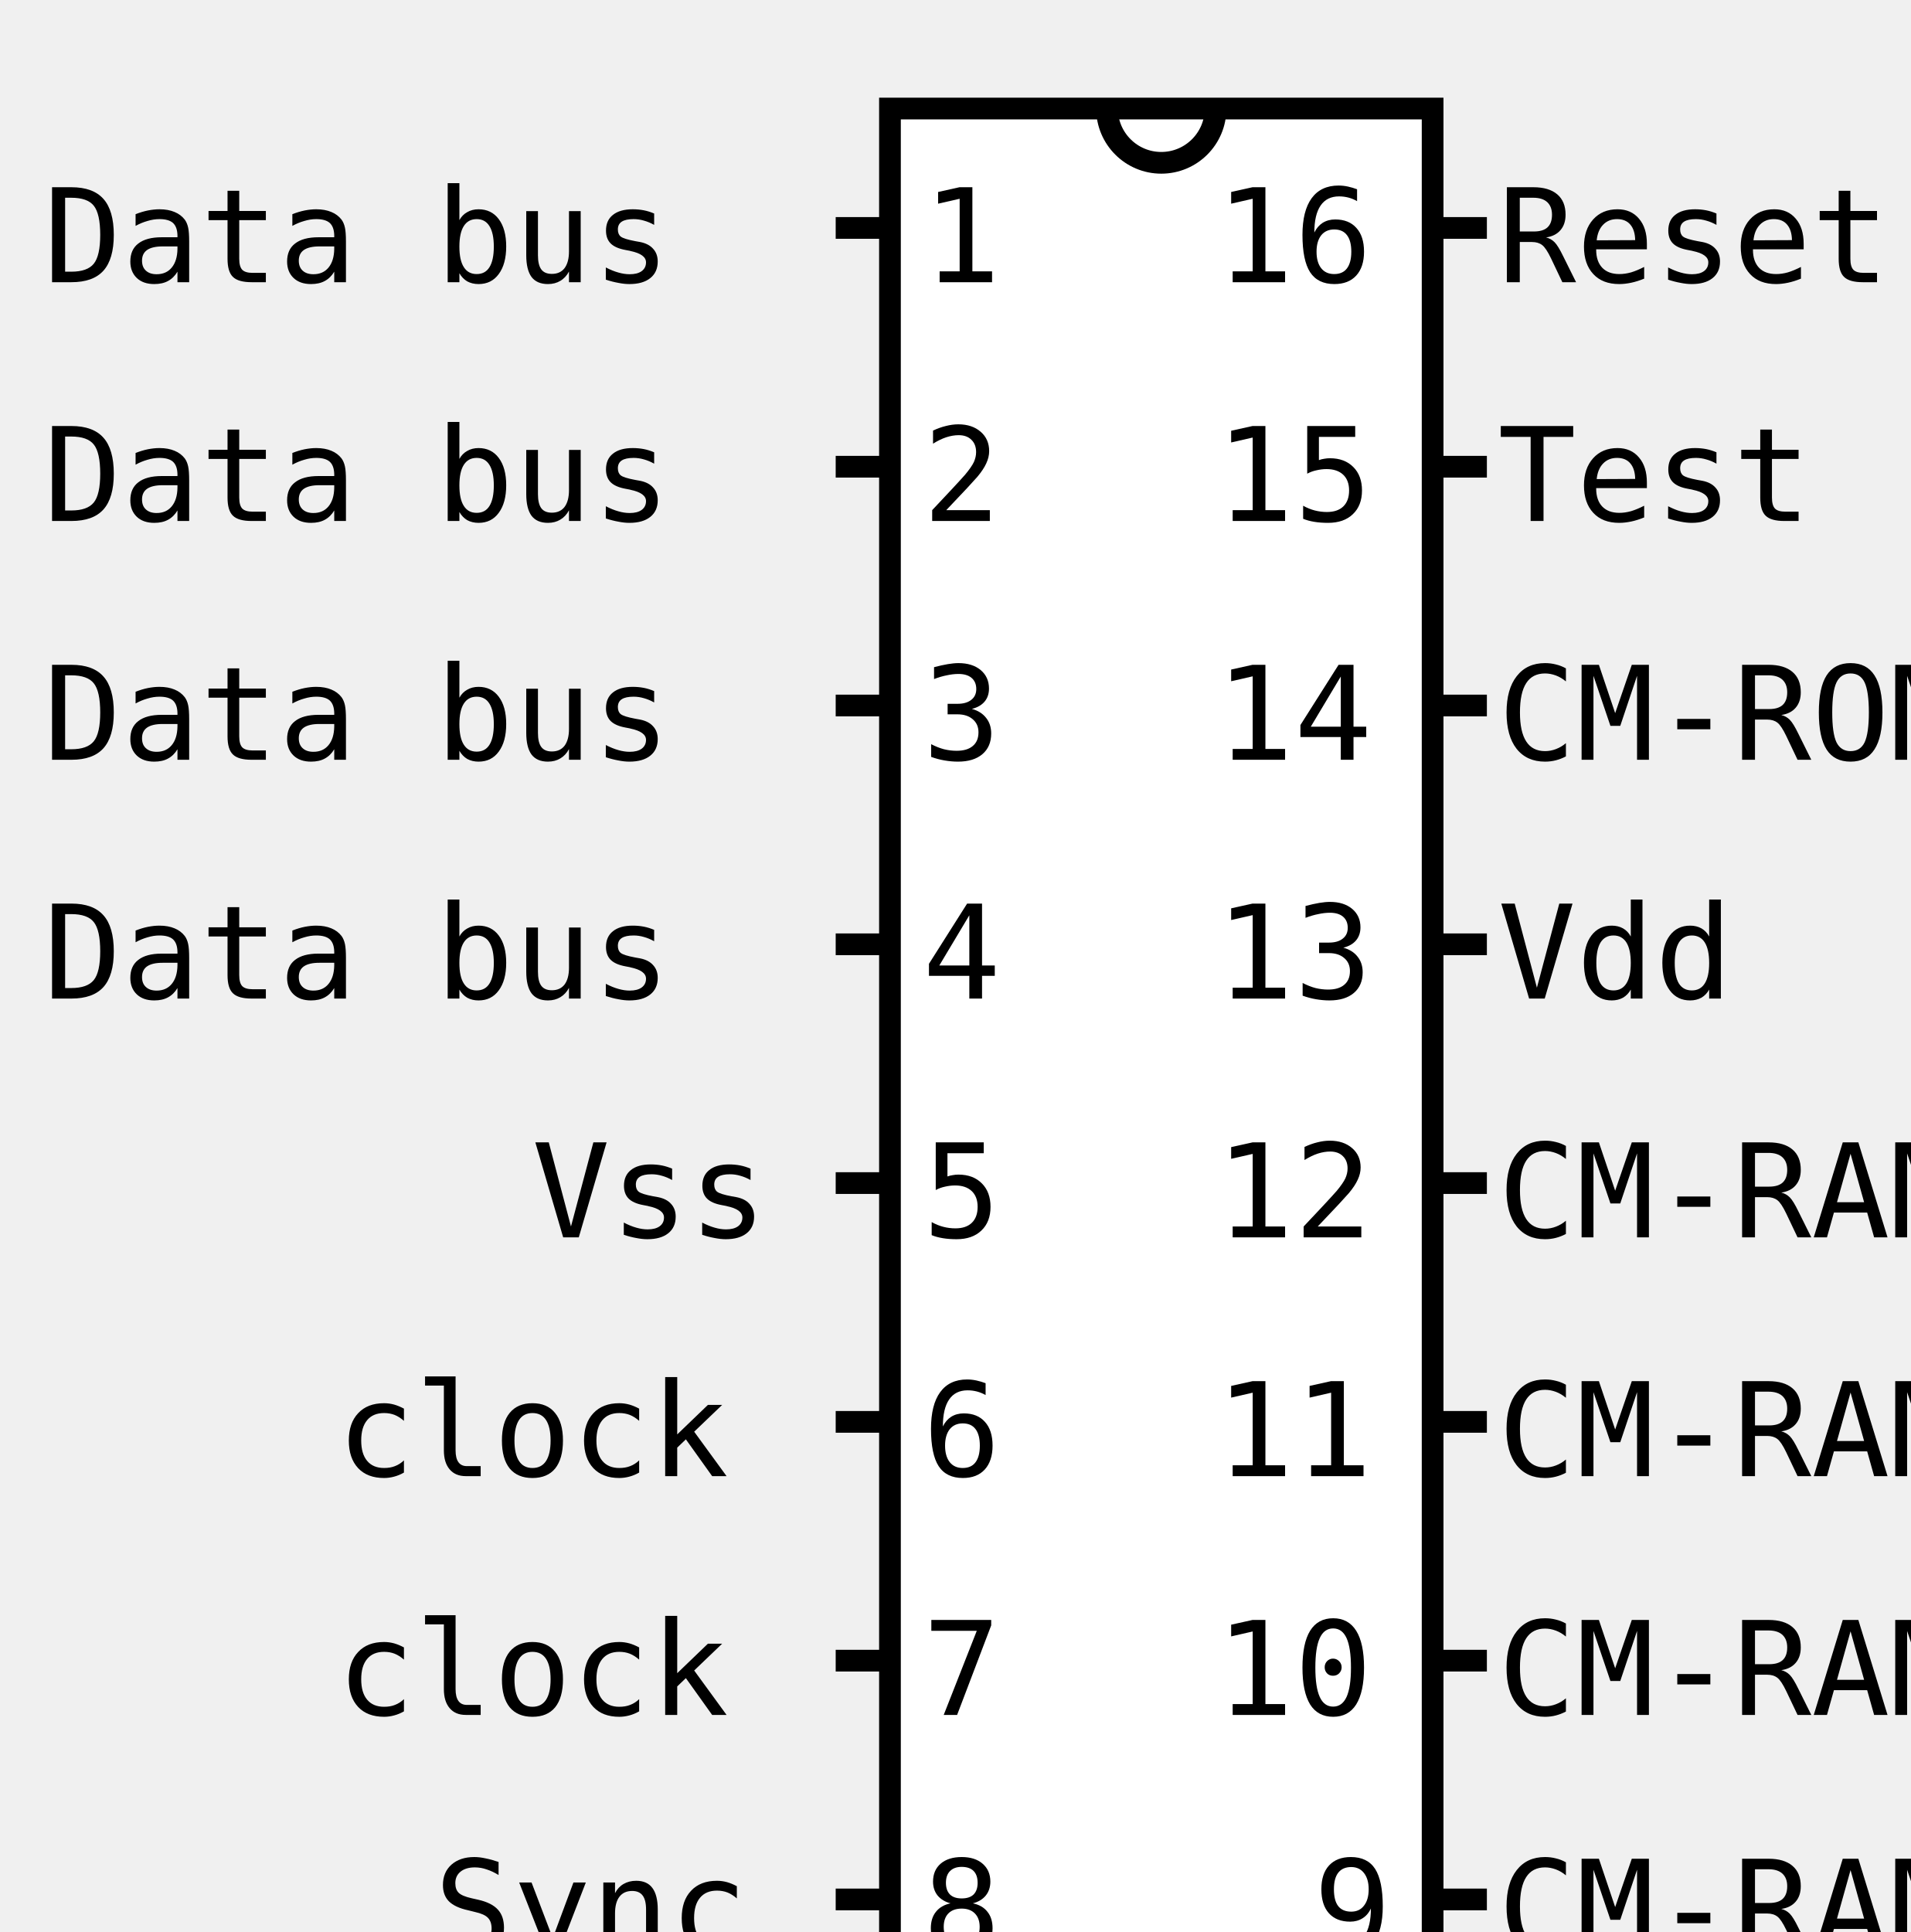
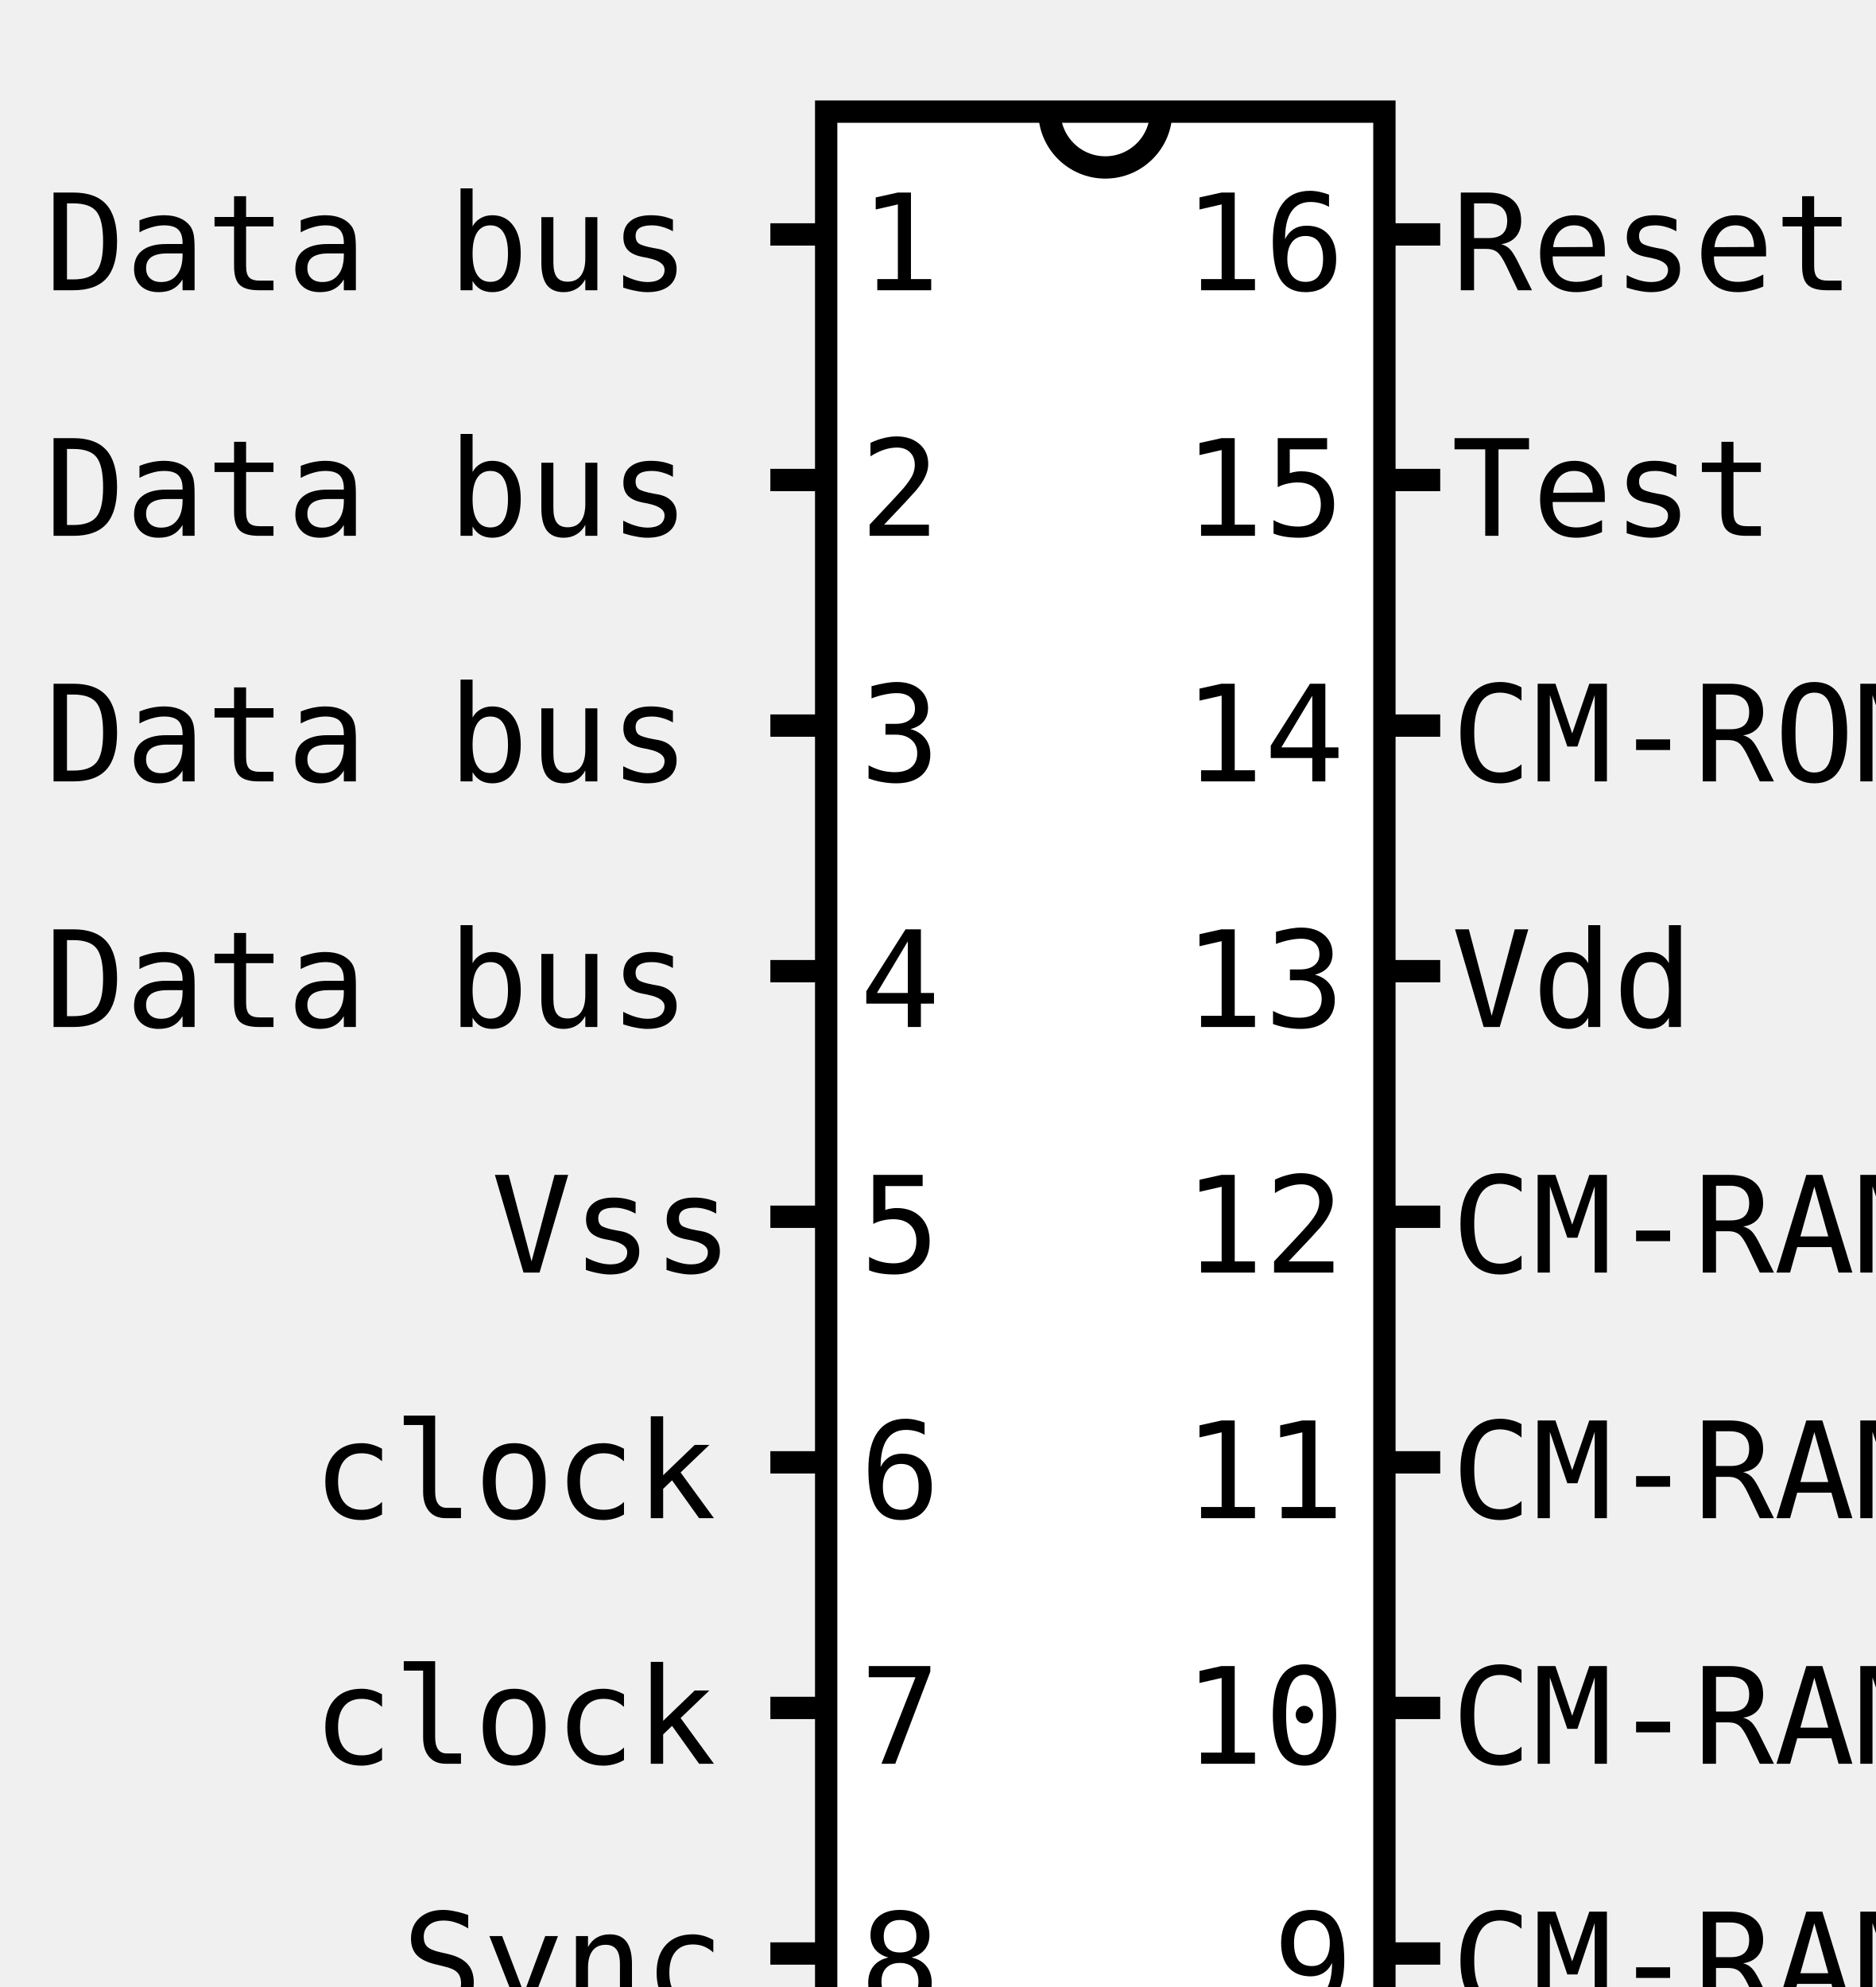
<svg xmlns="http://www.w3.org/2000/svg" version="1.1">
-   <rect x="82" y="10" width="50" height="176" fill="white" stroke-width="2" stroke="black" />
-   <path d="M102 10   A 5 5 0 0 0 112 10" stroke="black" fill="black" fill-opacity="0" stroke-width="2" />
-   <line x1="132" y1="21" x2="137" y2="21" stroke="black" stroke-width="2" />
-   <text x="112" y="26" font-family="monospace" fill="black">16</text>
-   <text x="138" y="26" transform="rotate(0 138 26)" font-family="monospace" fill="black">Reset</text>
-   <line x1="132" y1="43" x2="137" y2="43" stroke="black" stroke-width="2" />
-   <text x="112" y="48" font-family="monospace" fill="black">15</text>
-   <text x="138" y="48" transform="rotate(0 138 48)" font-family="monospace" fill="black">Test</text>
-   <line x1="132" y1="65" x2="137" y2="65" stroke="black" stroke-width="2" />
-   <text x="112" y="70" font-family="monospace" fill="black">14</text>
-   <text x="138" y="70" transform="rotate(0 138 70)" font-family="monospace" fill="black">CM-ROM</text>
-   <line x1="132" y1="87" x2="137" y2="87" stroke="black" stroke-width="2" />
-   <text x="112" y="92" font-family="monospace" fill="black">13</text>
-   <text x="138" y="92" transform="rotate(0 138 92)" font-family="monospace" fill="black">Vdd</text>
-   <line x1="132" y1="109" x2="137" y2="109" stroke="black" stroke-width="2" />
-   <text x="112" y="114" font-family="monospace" fill="black">12</text>
-   <text x="138" y="114" transform="rotate(0 138 114)" font-family="monospace" fill="black">CM-RAM</text>
-   <line x1="132" y1="131" x2="137" y2="131" stroke="black" stroke-width="2" />
-   <text x="112" y="136" font-family="monospace" fill="black">11</text>
-   <text x="138" y="136" transform="rotate(0 138 136)" font-family="monospace" fill="black">CM-RAM</text>
-   <line x1="132" y1="153" x2="137" y2="153" stroke="black" stroke-width="2" />
-   <text x="112" y="158" font-family="monospace" fill="black">10</text>
-   <text x="138" y="158" transform="rotate(0 138 158)" font-family="monospace" fill="black">CM-RAM</text>
-   <line x1="132" y1="175" x2="137" y2="175" stroke="black" stroke-width="2" />
-   <text x="121" y="180" font-family="monospace" fill="black">9</text>
-   <text x="138" y="180" transform="rotate(0 138 180)" font-family="monospace" fill="black">CM-RAM</text>
-   <line x1="82" y1="21" x2="77" y2="21" stroke="black" stroke-width="2" />
-   <text x="85" y="26" font-family="monospace" fill="black">1</text>
-   <text x="4" y="26" transform="rotate(0 4 26)" font-family="monospace" fill="black">Data bus</text>
-   <line x1="82" y1="43" x2="77" y2="43" stroke="black" stroke-width="2" />
-   <text x="85" y="48" font-family="monospace" fill="black">2</text>
-   <text x="4" y="48" transform="rotate(0 4 48)" font-family="monospace" fill="black">Data bus</text>
-   <line x1="82" y1="65" x2="77" y2="65" stroke="black" stroke-width="2" />
-   <text x="85" y="70" font-family="monospace" fill="black">3</text>
-   <text x="4" y="70" transform="rotate(0 4 70)" font-family="monospace" fill="black">Data bus</text>
-   <line x1="82" y1="87" x2="77" y2="87" stroke="black" stroke-width="2" />
-   <text x="85" y="92" font-family="monospace" fill="black">4</text>
-   <text x="4" y="92" transform="rotate(0 4 92)" font-family="monospace" fill="black">Data bus</text>
-   <line x1="82" y1="109" x2="77" y2="109" stroke="black" stroke-width="2" />
-   <text x="85" y="114" font-family="monospace" fill="black">5</text>
-   <text x="49" y="114" transform="rotate(0 49 114)" font-family="monospace" fill="black">Vss</text>
-   <line x1="82" y1="131" x2="77" y2="131" stroke="black" stroke-width="2" />
-   <text x="85" y="136" font-family="monospace" fill="black">6</text>
-   <text x="31" y="136" transform="rotate(0 31 136)" font-family="monospace" fill="black">clock</text>
-   <line x1="82" y1="153" x2="77" y2="153" stroke="black" stroke-width="2" />
-   <text x="85" y="158" font-family="monospace" fill="black">7</text>
-   <text x="31" y="158" transform="rotate(0 31 158)" font-family="monospace" fill="black">clock</text>
-   <line x1="82" y1="175" x2="77" y2="175" stroke="black" stroke-width="2" />
-   <text x="85" y="180" font-family="monospace" fill="black">8</text>
-   <text x="40" y="180" transform="rotate(0 40 180)" font-family="monospace" fill="black">Sync</text>
+   <rect x="74" y="10" width="50" height="176" fill="white" stroke-width="2" stroke="black" />
+   <path d="M94 10   A 5 5 0 0 0 104 10" stroke="black" fill="black" fill-opacity="0" stroke-width="2" />
+   <line x1="124" y1="21" x2="129" y2="21" stroke="black" stroke-width="2" />
+   <text x="106" y="26" font-family="monospace" fill="black">16</text>
+   <text x="130" y="26" transform="rotate(0 130 26)" font-family="monospace" fill="black">Reset</text>
+   <line x1="124" y1="43" x2="129" y2="43" stroke="black" stroke-width="2" />
+   <text x="106" y="48" font-family="monospace" fill="black">15</text>
+   <text x="130" y="48" transform="rotate(0 130 48)" font-family="monospace" fill="black">Test</text>
+   <line x1="124" y1="65" x2="129" y2="65" stroke="black" stroke-width="2" />
+   <text x="106" y="70" font-family="monospace" fill="black">14</text>
+   <text x="130" y="70" transform="rotate(0 130 70)" font-family="monospace" fill="black">CM-ROM</text>
+   <line x1="124" y1="87" x2="129" y2="87" stroke="black" stroke-width="2" />
+   <text x="106" y="92" font-family="monospace" fill="black">13</text>
+   <text x="130" y="92" transform="rotate(0 130 92)" font-family="monospace" fill="black">Vdd</text>
+   <line x1="124" y1="109" x2="129" y2="109" stroke="black" stroke-width="2" />
+   <text x="106" y="114" font-family="monospace" fill="black">12</text>
+   <text x="130" y="114" transform="rotate(0 130 114)" font-family="monospace" fill="black">CM-RAM</text>
+   <line x1="124" y1="131" x2="129" y2="131" stroke="black" stroke-width="2" />
+   <text x="106" y="136" font-family="monospace" fill="black">11</text>
+   <text x="130" y="136" transform="rotate(0 130 136)" font-family="monospace" fill="black">CM-RAM</text>
+   <line x1="124" y1="153" x2="129" y2="153" stroke="black" stroke-width="2" />
+   <text x="106" y="158" font-family="monospace" fill="black">10</text>
+   <text x="130" y="158" transform="rotate(0 130 158)" font-family="monospace" fill="black">CM-RAM</text>
+   <line x1="124" y1="175" x2="129" y2="175" stroke="black" stroke-width="2" />
+   <text x="114" y="180" font-family="monospace" fill="black">9</text>
+   <text x="130" y="180" transform="rotate(0 130 180)" font-family="monospace" fill="black">CM-RAM</text>
+   <line x1="74" y1="21" x2="69" y2="21" stroke="black" stroke-width="2" />
+   <text x="77" y="26" font-family="monospace" fill="black">1</text>
+   <text x="4" y="26" transform="rotate(0 4 26)" font-family="monospace" fill="black" textLength="64">Data bus</text>
+   <line x1="74" y1="43" x2="69" y2="43" stroke="black" stroke-width="2" />
+   <text x="77" y="48" font-family="monospace" fill="black">2</text>
+   <text x="4" y="48" transform="rotate(0 4 48)" font-family="monospace" fill="black" textLength="64">Data bus</text>
+   <line x1="74" y1="65" x2="69" y2="65" stroke="black" stroke-width="2" />
+   <text x="77" y="70" font-family="monospace" fill="black">3</text>
+   <text x="4" y="70" transform="rotate(0 4 70)" font-family="monospace" fill="black" textLength="64">Data bus</text>
+   <line x1="74" y1="87" x2="69" y2="87" stroke="black" stroke-width="2" />
+   <text x="77" y="92" font-family="monospace" fill="black">4</text>
+   <text x="4" y="92" transform="rotate(0 4 92)" font-family="monospace" fill="black" textLength="64">Data bus</text>
+   <line x1="74" y1="109" x2="69" y2="109" stroke="black" stroke-width="2" />
+   <text x="77" y="114" font-family="monospace" fill="black">5</text>
+   <text x="44" y="114" transform="rotate(0 44 114)" font-family="monospace" fill="black" textLength="24">Vss</text>
+   <line x1="74" y1="131" x2="69" y2="131" stroke="black" stroke-width="2" />
+   <text x="77" y="136" font-family="monospace" fill="black">6</text>
+   <text x="28" y="136" transform="rotate(0 28 136)" font-family="monospace" fill="black" textLength="40">clock</text>
+   <line x1="74" y1="153" x2="69" y2="153" stroke="black" stroke-width="2" />
+   <text x="77" y="158" font-family="monospace" fill="black">7</text>
+   <text x="28" y="158" transform="rotate(0 28 158)" font-family="monospace" fill="black" textLength="40">clock</text>
+   <line x1="74" y1="175" x2="69" y2="175" stroke="black" stroke-width="2" />
+   <text x="77" y="180" font-family="monospace" fill="black">8</text>
+   <text x="36" y="180" transform="rotate(0 36 180)" font-family="monospace" fill="black" textLength="32">Sync</text>
</svg>
